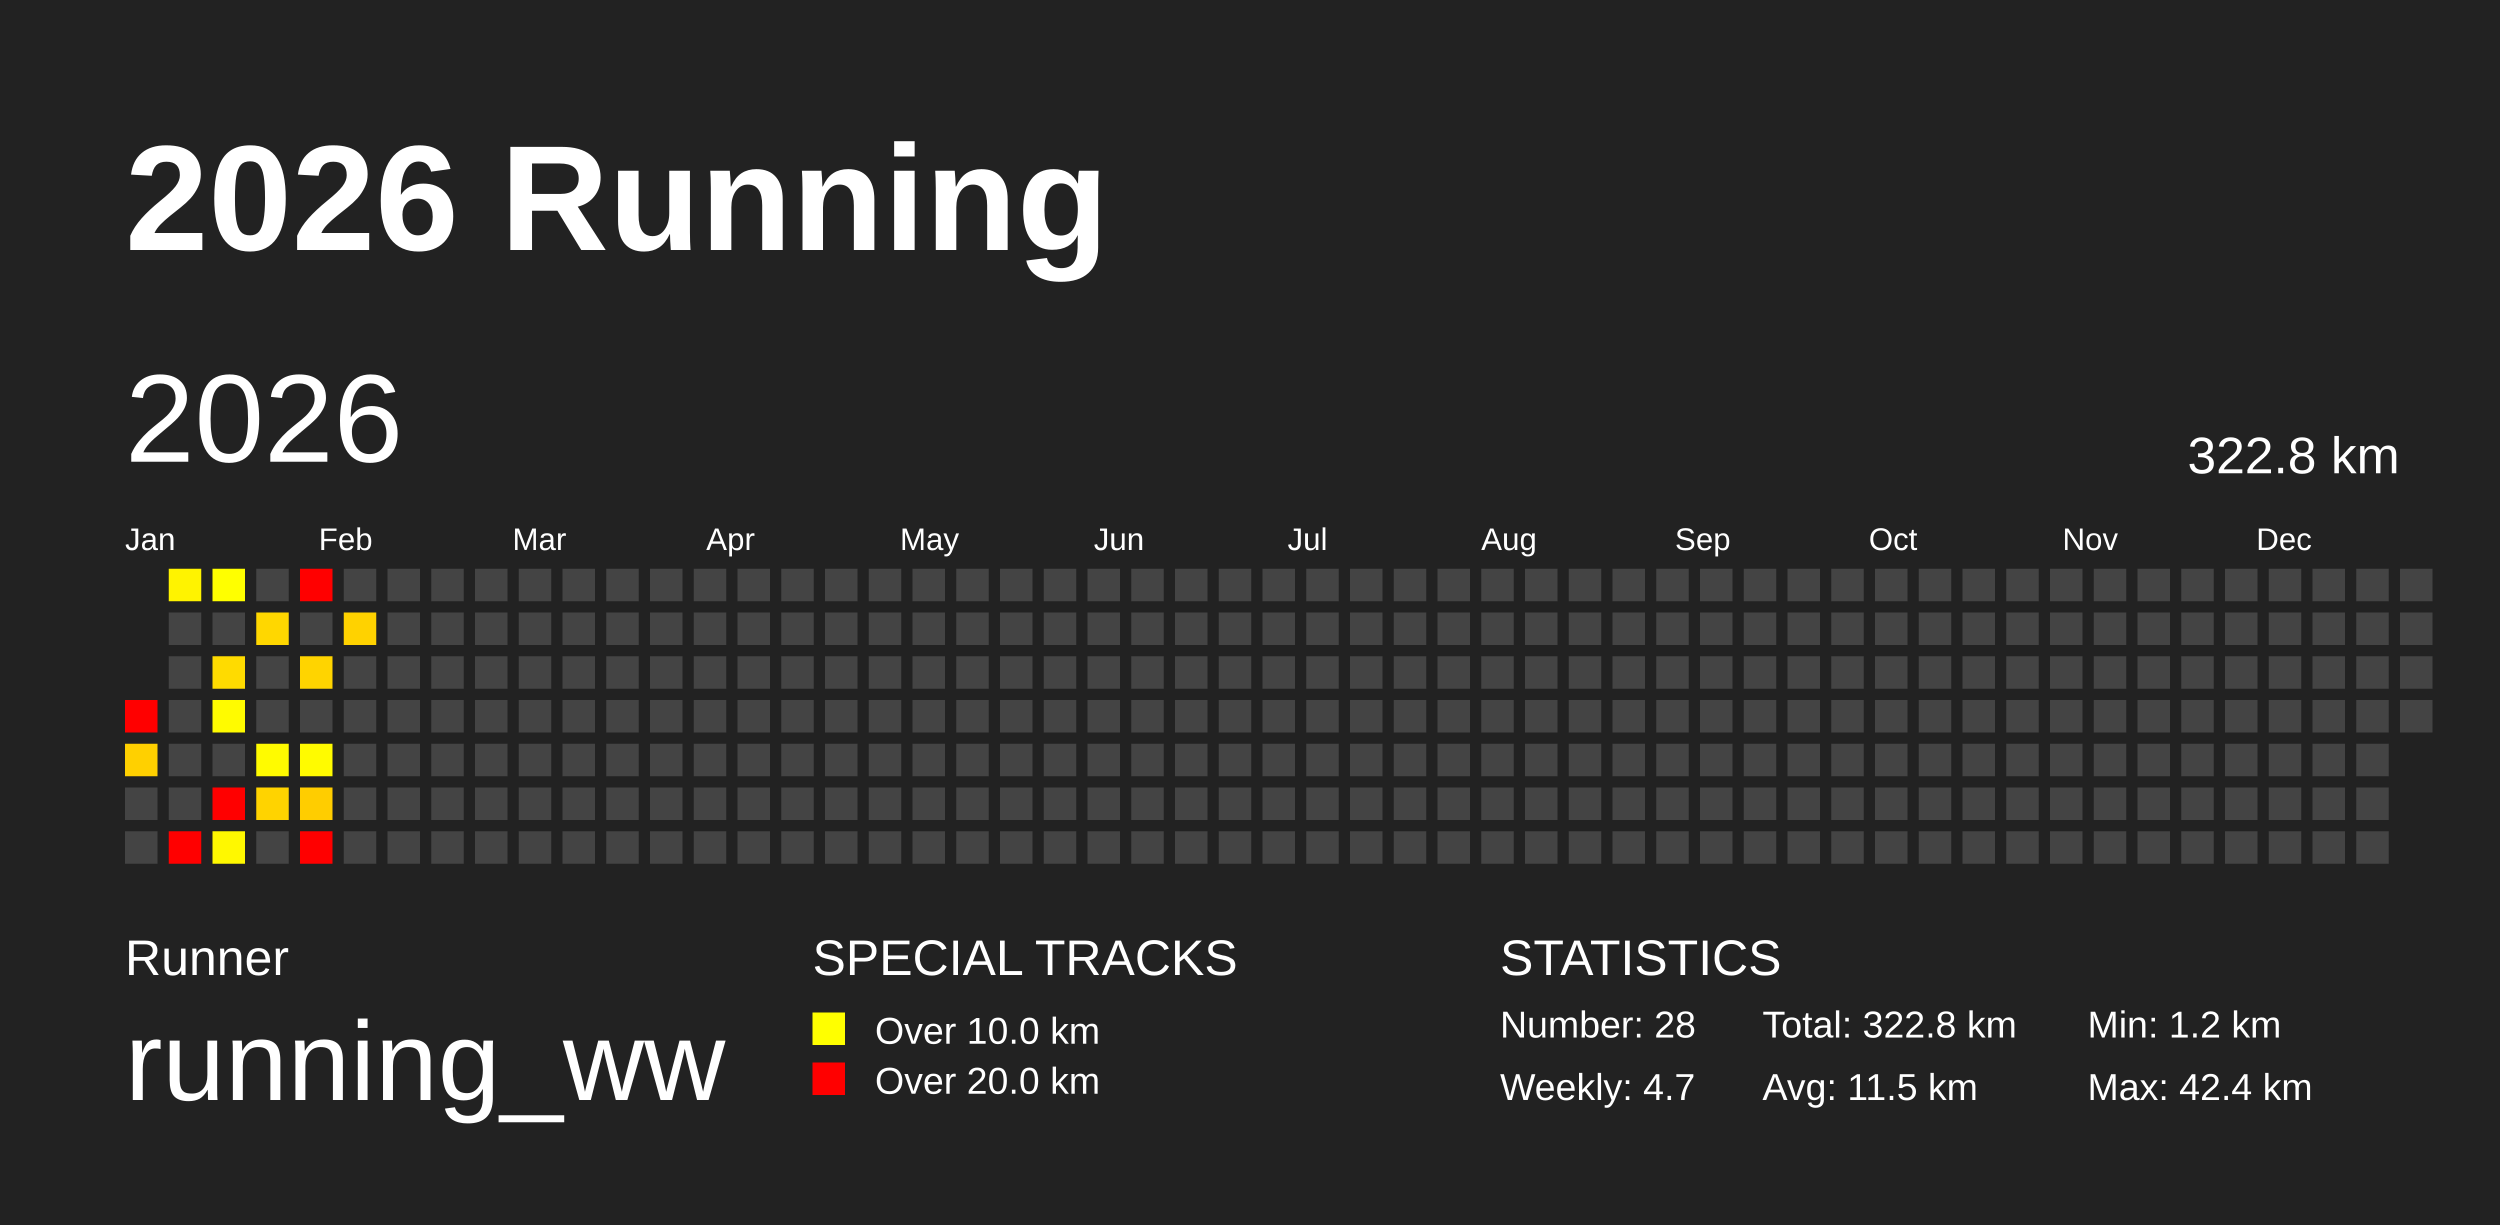
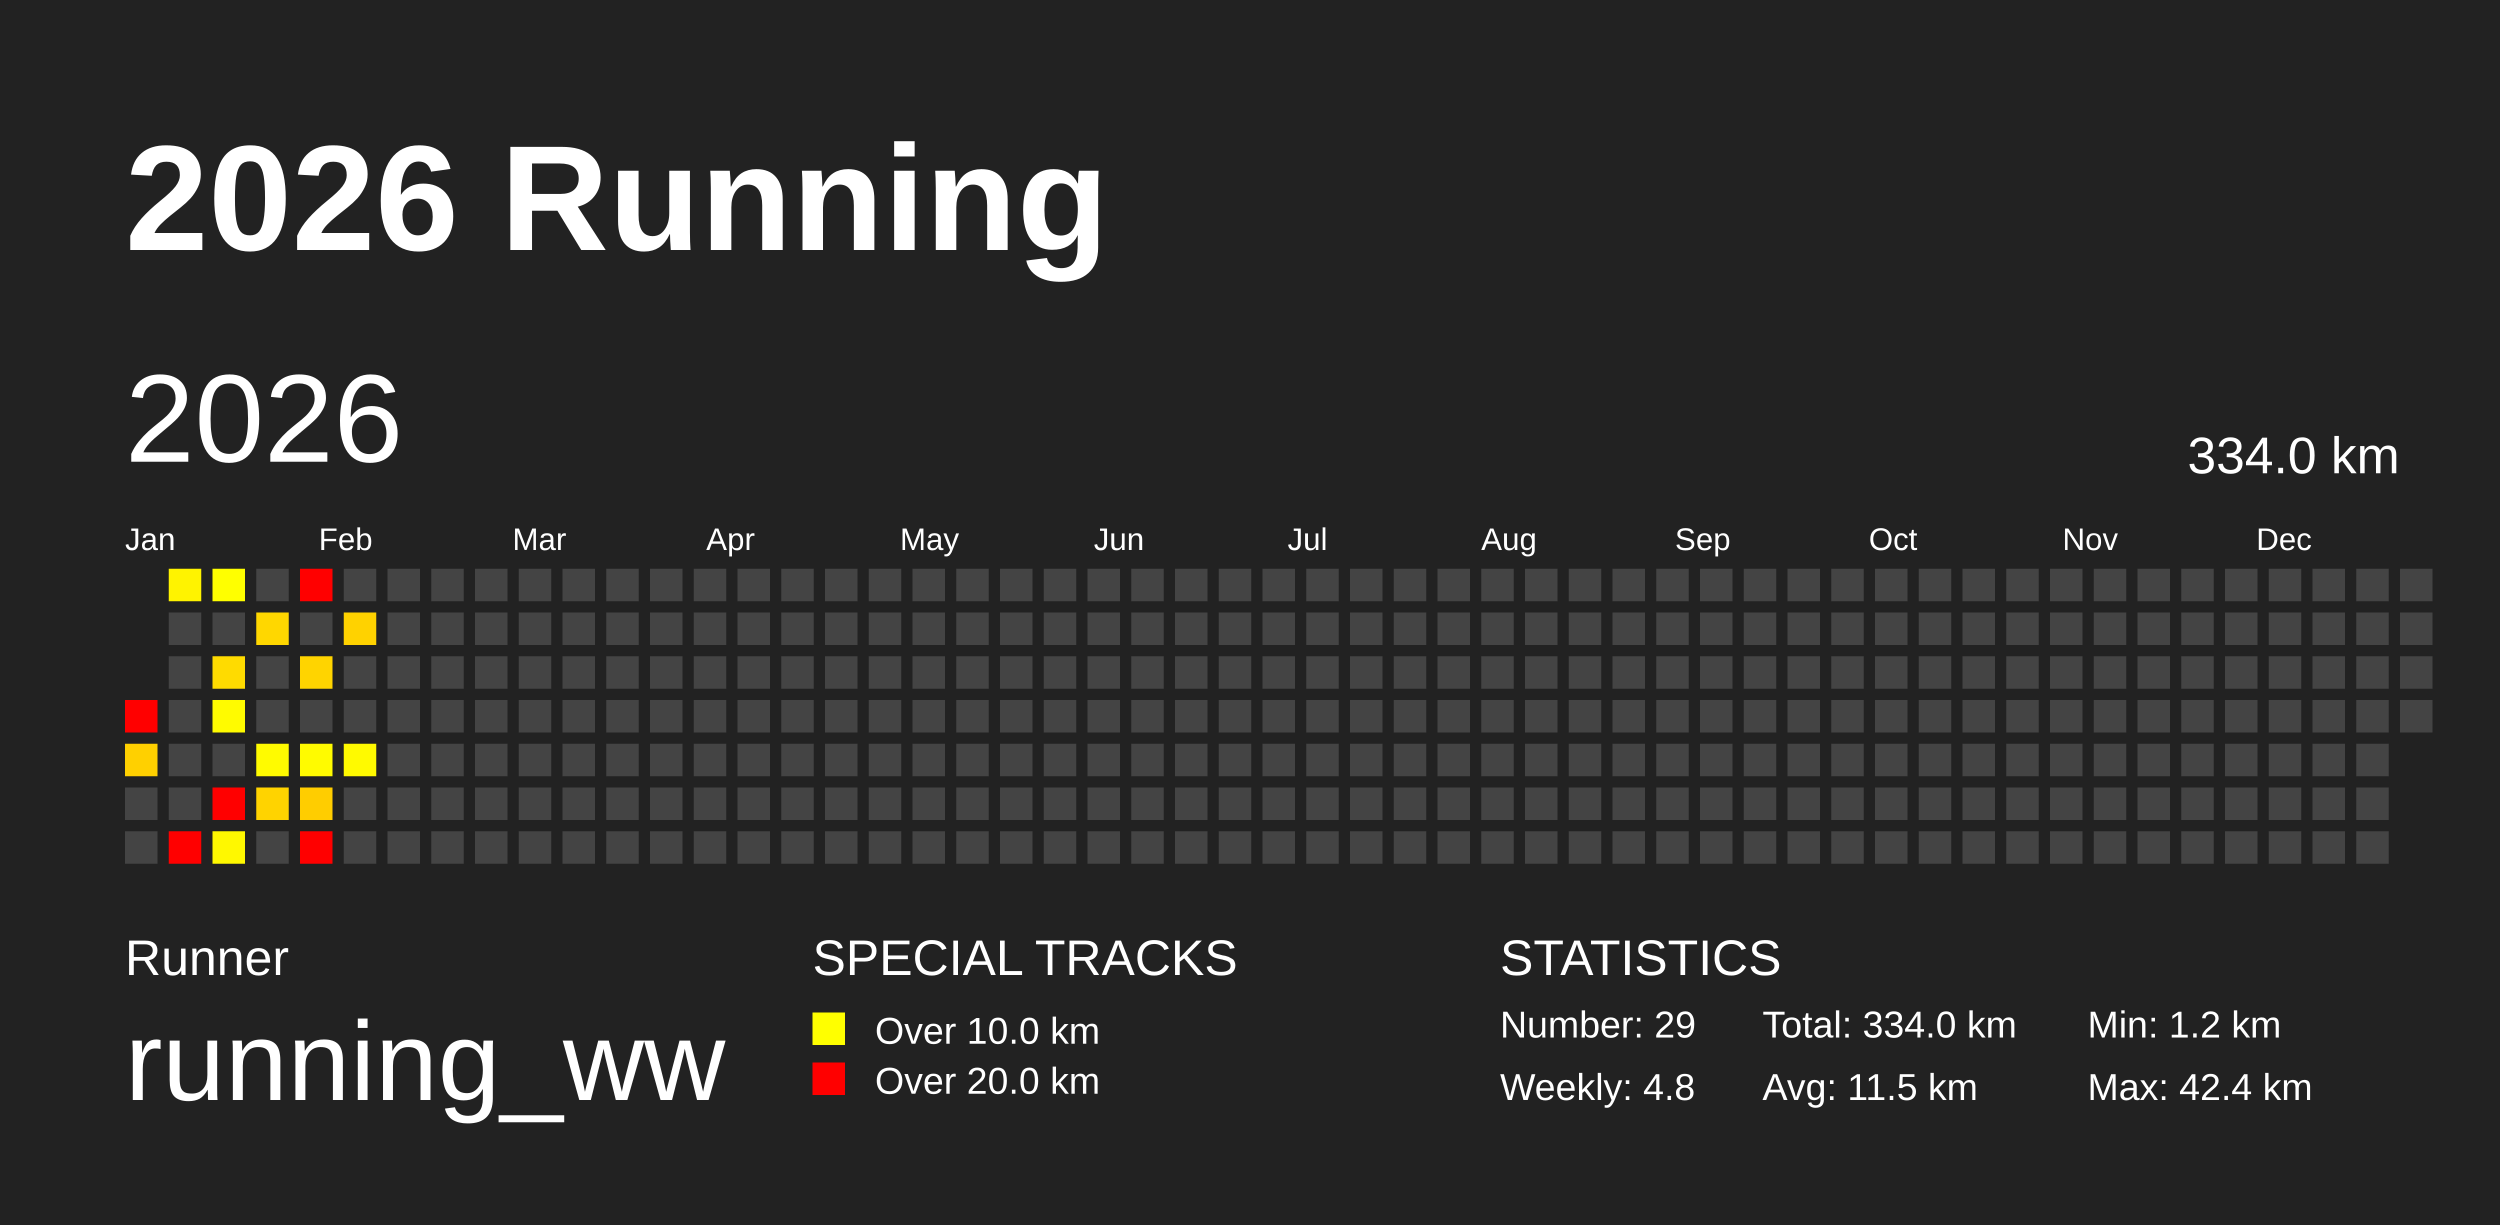
<svg xmlns="http://www.w3.org/2000/svg" baseProfile="full" height="98mm" version="1.1" viewBox="0,0,200,98" width="200mm">
  <defs />
  <rect fill="#222222" height="98" width="200" x="0" y="0" />
  <text fill="#FFFFFF" style="font-size:12px; font-family:Arial; font-weight:bold;" x="10" y="20">2026 Running</text>
  <text fill="#FFFFFF" style="font-size:4px; font-family:Arial" x="10" y="78">Runner</text>
  <text fill="#FFFFFF" style="font-size:9px; font-family:Arial" x="10" y="88">running_ww</text>
  <text fill="#FFFFFF" style="font-size:4px; font-family:Arial" x="65" y="78">SPECIAL TRACKS</text>
  <rect fill="yellow" height="2.6" width="2.6" x="65" y="81" />
  <text fill="#FFFFFF" style="font-size:3px; font-family:Arial" x="70" y="83.5">Over 10.0 km</text>
  <rect fill="red" height="2.6" width="2.6" x="65" y="85" />
  <text fill="#FFFFFF" style="font-size:3px; font-family:Arial" x="70" y="87.5">Over 20.0 km</text>
  <text fill="#FFFFFF" style="font-size:4px; font-family:Arial" x="120" y="78">STATISTICS</text>
-   <text fill="#FFFFFF" style="font-size:3px; font-family:Arial" x="120" y="83">Number: 28</text>
-   <text fill="#FFFFFF" style="font-size:3px; font-family:Arial" x="120" y="88">Weekly: 4.7</text>
-   <text fill="#FFFFFF" style="font-size:3px; font-family:Arial" x="141" y="83">Total: 322.8 km</text>
+   <text fill="#FFFFFF" style="font-size:3px; font-family:Arial" x="120" y="83">Number: 29</text>
+   <text fill="#FFFFFF" style="font-size:3px; font-family:Arial" x="120" y="88">Weekly: 4.8</text>
+   <text fill="#FFFFFF" style="font-size:3px; font-family:Arial" x="141" y="83">Total: 334.0 km</text>
  <text fill="#FFFFFF" style="font-size:3px; font-family:Arial" x="141" y="88">Avg: 11.5 km</text>
  <text fill="#FFFFFF" style="font-size:3px; font-family:Arial" x="167" y="83">Min: 1.2 km</text>
  <text fill="#FFFFFF" style="font-size:3px; font-family:Arial" x="167" y="88">Max: 42.4 km</text>
  <text dominant-baseline="hanging" fill="#FFFFFF" style="font-size:10.0px; font-family:Arial;" x="10" y="30">2026</text>
-   <text dominant-baseline="hanging" fill="#FFFFFF" style="font-size:4.125px; font-family:Arial;" x="175" y="35">322.8 km</text>
+   <text dominant-baseline="hanging" fill="#FFFFFF" style="font-size:4.125px; font-family:Arial;" x="175" y="35">334.0 km</text>
  <text fill="#FFFFFF" style="font-size:2.5px; font-family:Arial" x="10.0" y="44">Jan</text>
  <text fill="#FFFFFF" style="font-size:2.5px; font-family:Arial" x="25.5" y="44">Feb</text>
  <text fill="#FFFFFF" style="font-size:2.5px; font-family:Arial" x="41.0" y="44">Mar</text>
  <text fill="#FFFFFF" style="font-size:2.5px; font-family:Arial" x="56.5" y="44">Apr</text>
  <text fill="#FFFFFF" style="font-size:2.5px; font-family:Arial" x="72.0" y="44">May</text>
  <text fill="#FFFFFF" style="font-size:2.5px; font-family:Arial" x="87.5" y="44">Jun</text>
  <text fill="#FFFFFF" style="font-size:2.5px; font-family:Arial" x="103.0" y="44">Jul</text>
  <text fill="#FFFFFF" style="font-size:2.5px; font-family:Arial" x="118.5" y="44">Aug</text>
  <text fill="#FFFFFF" style="font-size:2.5px; font-family:Arial" x="134.0" y="44">Sep</text>
  <text fill="#FFFFFF" style="font-size:2.5px; font-family:Arial" x="149.5" y="44">Oct</text>
  <text fill="#FFFFFF" style="font-size:2.5px; font-family:Arial" x="165.0" y="44">Nov</text>
  <text fill="#FFFFFF" style="font-size:2.5px; font-family:Arial" x="180.5" y="44">Dec</text>
  <rect fill="red" height="2.6" width="2.6" x="10.0" y="56.0" />
  <rect fill="#ffd000" height="2.6" width="2.6" x="10.0" y="59.5" />
  <rect fill="#444444" height="2.6" width="2.6" x="10.0" y="63.0" />
  <rect fill="#444444" height="2.6" width="2.6" x="10.0" y="66.5" />
  <rect fill="#fff300" height="2.6" width="2.6" x="13.5" y="45.5" />
  <rect fill="#444444" height="2.6" width="2.6" x="13.5" y="49.0" />
  <rect fill="#444444" height="2.6" width="2.6" x="13.5" y="52.5" />
  <rect fill="#444444" height="2.6" width="2.6" x="13.5" y="56.0" />
  <rect fill="#444444" height="2.6" width="2.6" x="13.5" y="59.5" />
  <rect fill="#444444" height="2.6" width="2.6" x="13.5" y="63.0" />
  <rect fill="red" height="2.6" width="2.6" x="13.5" y="66.5" />
  <rect fill="#ffff00" height="2.6" width="2.6" x="17.0" y="45.5" />
  <rect fill="#444444" height="2.6" width="2.6" x="17.0" y="49.0" />
  <rect fill="#ffdb00" height="2.6" width="2.6" x="17.0" y="52.5" />
  <rect fill="#fffb00" height="2.6" width="2.6" x="17.0" y="56.0" />
  <rect fill="#444444" height="2.6" width="2.6" x="17.0" y="59.5" />
  <rect fill="red" height="2.6" width="2.6" x="17.0" y="63.0" />
  <rect fill="#fff800" height="2.6" width="2.6" x="17.0" y="66.5" />
  <rect fill="#444444" height="2.6" width="2.6" x="20.5" y="45.5" />
  <rect fill="#ffd700" height="2.6" width="2.6" x="20.5" y="49.0" />
  <rect fill="#444444" height="2.6" width="2.6" x="20.5" y="52.5" />
  <rect fill="#444444" height="2.6" width="2.6" x="20.5" y="56.0" />
  <rect fill="#fffb00" height="2.6" width="2.6" x="20.5" y="59.5" />
  <rect fill="#ffd300" height="2.6" width="2.6" x="20.5" y="63.0" />
  <rect fill="#444444" height="2.6" width="2.6" x="20.5" y="66.5" />
  <rect fill="red" height="2.6" width="2.6" x="24.0" y="45.5" />
  <rect fill="#444444" height="2.6" width="2.6" x="24.0" y="49.0" />
  <rect fill="#ffd400" height="2.6" width="2.6" x="24.0" y="52.5" />
  <rect fill="#444444" height="2.6" width="2.6" x="24.0" y="56.0" />
  <rect fill="#fffb00" height="2.6" width="2.6" x="24.0" y="59.5" />
  <rect fill="#ffcd00" height="2.6" width="2.6" x="24.0" y="63.0" />
  <rect fill="red" height="2.6" width="2.6" x="24.0" y="66.5" />
  <rect fill="#444444" height="2.6" width="2.6" x="27.5" y="45.5" />
  <rect fill="#ffd200" height="2.6" width="2.6" x="27.5" y="49.0" />
  <rect fill="#444444" height="2.6" width="2.6" x="27.5" y="52.5" />
  <rect fill="#444444" height="2.6" width="2.6" x="27.5" y="56.0" />
-   <rect fill="#444444" height="2.6" width="2.6" x="27.5" y="59.5" />
+   <rect fill="#fffa00" height="2.6" width="2.6" x="27.5" y="59.5" />
  <rect fill="#444444" height="2.6" width="2.6" x="27.5" y="63.0" />
  <rect fill="#444444" height="2.6" width="2.6" x="27.5" y="66.5" />
  <rect fill="#444444" height="2.6" width="2.6" x="31.0" y="45.5" />
  <rect fill="#444444" height="2.6" width="2.6" x="31.0" y="49.0" />
  <rect fill="#444444" height="2.6" width="2.6" x="31.0" y="52.5" />
  <rect fill="#444444" height="2.6" width="2.6" x="31.0" y="56.0" />
  <rect fill="#444444" height="2.6" width="2.6" x="31.0" y="59.5" />
  <rect fill="#444444" height="2.6" width="2.6" x="31.0" y="63.0" />
  <rect fill="#444444" height="2.6" width="2.6" x="31.0" y="66.5" />
  <rect fill="#444444" height="2.6" width="2.6" x="34.5" y="45.5" />
  <rect fill="#444444" height="2.6" width="2.6" x="34.5" y="49.0" />
  <rect fill="#444444" height="2.6" width="2.6" x="34.5" y="52.5" />
  <rect fill="#444444" height="2.6" width="2.6" x="34.5" y="56.0" />
  <rect fill="#444444" height="2.6" width="2.6" x="34.5" y="59.5" />
  <rect fill="#444444" height="2.6" width="2.6" x="34.5" y="63.0" />
  <rect fill="#444444" height="2.6" width="2.6" x="34.5" y="66.5" />
  <rect fill="#444444" height="2.6" width="2.6" x="38.0" y="45.5" />
  <rect fill="#444444" height="2.6" width="2.6" x="38.0" y="49.0" />
  <rect fill="#444444" height="2.6" width="2.6" x="38.0" y="52.5" />
  <rect fill="#444444" height="2.6" width="2.6" x="38.0" y="56.0" />
  <rect fill="#444444" height="2.6" width="2.6" x="38.0" y="59.5" />
  <rect fill="#444444" height="2.6" width="2.6" x="38.0" y="63.0" />
  <rect fill="#444444" height="2.6" width="2.6" x="38.0" y="66.5" />
  <rect fill="#444444" height="2.6" width="2.6" x="41.5" y="45.5" />
  <rect fill="#444444" height="2.6" width="2.6" x="41.5" y="49.0" />
  <rect fill="#444444" height="2.6" width="2.6" x="41.5" y="52.5" />
  <rect fill="#444444" height="2.6" width="2.6" x="41.5" y="56.0" />
  <rect fill="#444444" height="2.6" width="2.6" x="41.5" y="59.5" />
  <rect fill="#444444" height="2.6" width="2.6" x="41.5" y="63.0" />
  <rect fill="#444444" height="2.6" width="2.6" x="41.5" y="66.5" />
  <rect fill="#444444" height="2.6" width="2.6" x="45.0" y="45.5" />
  <rect fill="#444444" height="2.6" width="2.6" x="45.0" y="49.0" />
  <rect fill="#444444" height="2.6" width="2.6" x="45.0" y="52.5" />
  <rect fill="#444444" height="2.6" width="2.6" x="45.0" y="56.0" />
  <rect fill="#444444" height="2.6" width="2.6" x="45.0" y="59.5" />
  <rect fill="#444444" height="2.6" width="2.6" x="45.0" y="63.0" />
  <rect fill="#444444" height="2.6" width="2.6" x="45.0" y="66.5" />
  <rect fill="#444444" height="2.6" width="2.6" x="48.5" y="45.5" />
  <rect fill="#444444" height="2.6" width="2.6" x="48.5" y="49.0" />
  <rect fill="#444444" height="2.6" width="2.6" x="48.5" y="52.5" />
  <rect fill="#444444" height="2.6" width="2.6" x="48.5" y="56.0" />
  <rect fill="#444444" height="2.6" width="2.6" x="48.5" y="59.5" />
  <rect fill="#444444" height="2.6" width="2.6" x="48.5" y="63.0" />
  <rect fill="#444444" height="2.6" width="2.6" x="48.5" y="66.5" />
  <rect fill="#444444" height="2.6" width="2.6" x="52.0" y="45.5" />
  <rect fill="#444444" height="2.6" width="2.6" x="52.0" y="49.0" />
  <rect fill="#444444" height="2.6" width="2.6" x="52.0" y="52.5" />
  <rect fill="#444444" height="2.6" width="2.6" x="52.0" y="56.0" />
  <rect fill="#444444" height="2.6" width="2.6" x="52.0" y="59.5" />
  <rect fill="#444444" height="2.6" width="2.6" x="52.0" y="63.0" />
  <rect fill="#444444" height="2.6" width="2.6" x="52.0" y="66.5" />
  <rect fill="#444444" height="2.6" width="2.6" x="55.5" y="45.5" />
  <rect fill="#444444" height="2.6" width="2.6" x="55.5" y="49.0" />
  <rect fill="#444444" height="2.6" width="2.6" x="55.5" y="52.5" />
  <rect fill="#444444" height="2.6" width="2.6" x="55.5" y="56.0" />
  <rect fill="#444444" height="2.6" width="2.6" x="55.5" y="59.5" />
  <rect fill="#444444" height="2.6" width="2.6" x="55.5" y="63.0" />
  <rect fill="#444444" height="2.6" width="2.6" x="55.5" y="66.5" />
  <rect fill="#444444" height="2.6" width="2.6" x="59.0" y="45.5" />
  <rect fill="#444444" height="2.6" width="2.6" x="59.0" y="49.0" />
  <rect fill="#444444" height="2.6" width="2.6" x="59.0" y="52.5" />
  <rect fill="#444444" height="2.6" width="2.6" x="59.0" y="56.0" />
  <rect fill="#444444" height="2.6" width="2.6" x="59.0" y="59.5" />
  <rect fill="#444444" height="2.6" width="2.6" x="59.0" y="63.0" />
  <rect fill="#444444" height="2.6" width="2.6" x="59.0" y="66.5" />
  <rect fill="#444444" height="2.6" width="2.6" x="62.5" y="45.5" />
  <rect fill="#444444" height="2.6" width="2.6" x="62.5" y="49.0" />
  <rect fill="#444444" height="2.6" width="2.6" x="62.5" y="52.5" />
  <rect fill="#444444" height="2.6" width="2.6" x="62.5" y="56.0" />
  <rect fill="#444444" height="2.6" width="2.6" x="62.5" y="59.5" />
  <rect fill="#444444" height="2.6" width="2.6" x="62.5" y="63.0" />
  <rect fill="#444444" height="2.6" width="2.6" x="62.5" y="66.5" />
  <rect fill="#444444" height="2.6" width="2.6" x="66.0" y="45.5" />
  <rect fill="#444444" height="2.6" width="2.6" x="66.0" y="49.0" />
  <rect fill="#444444" height="2.6" width="2.6" x="66.0" y="52.5" />
  <rect fill="#444444" height="2.6" width="2.6" x="66.0" y="56.0" />
  <rect fill="#444444" height="2.6" width="2.6" x="66.0" y="59.5" />
  <rect fill="#444444" height="2.6" width="2.6" x="66.0" y="63.0" />
  <rect fill="#444444" height="2.6" width="2.6" x="66.0" y="66.5" />
  <rect fill="#444444" height="2.6" width="2.6" x="69.5" y="45.5" />
  <rect fill="#444444" height="2.6" width="2.6" x="69.5" y="49.0" />
  <rect fill="#444444" height="2.6" width="2.6" x="69.5" y="52.5" />
  <rect fill="#444444" height="2.6" width="2.6" x="69.5" y="56.0" />
  <rect fill="#444444" height="2.6" width="2.6" x="69.5" y="59.5" />
  <rect fill="#444444" height="2.6" width="2.6" x="69.5" y="63.0" />
  <rect fill="#444444" height="2.6" width="2.6" x="69.5" y="66.5" />
  <rect fill="#444444" height="2.6" width="2.6" x="73.0" y="45.5" />
  <rect fill="#444444" height="2.6" width="2.6" x="73.0" y="49.0" />
  <rect fill="#444444" height="2.6" width="2.6" x="73.0" y="52.5" />
  <rect fill="#444444" height="2.6" width="2.6" x="73.0" y="56.0" />
  <rect fill="#444444" height="2.6" width="2.6" x="73.0" y="59.5" />
  <rect fill="#444444" height="2.6" width="2.6" x="73.0" y="63.0" />
  <rect fill="#444444" height="2.6" width="2.6" x="73.0" y="66.5" />
  <rect fill="#444444" height="2.6" width="2.6" x="76.5" y="45.5" />
  <rect fill="#444444" height="2.6" width="2.6" x="76.5" y="49.0" />
  <rect fill="#444444" height="2.6" width="2.6" x="76.5" y="52.5" />
  <rect fill="#444444" height="2.6" width="2.6" x="76.5" y="56.0" />
  <rect fill="#444444" height="2.6" width="2.6" x="76.5" y="59.5" />
  <rect fill="#444444" height="2.6" width="2.6" x="76.5" y="63.0" />
  <rect fill="#444444" height="2.6" width="2.6" x="76.5" y="66.5" />
  <rect fill="#444444" height="2.6" width="2.6" x="80.0" y="45.5" />
  <rect fill="#444444" height="2.6" width="2.6" x="80.0" y="49.0" />
  <rect fill="#444444" height="2.6" width="2.6" x="80.0" y="52.5" />
  <rect fill="#444444" height="2.6" width="2.6" x="80.0" y="56.0" />
  <rect fill="#444444" height="2.6" width="2.6" x="80.0" y="59.5" />
  <rect fill="#444444" height="2.6" width="2.6" x="80.0" y="63.0" />
  <rect fill="#444444" height="2.6" width="2.6" x="80.0" y="66.5" />
  <rect fill="#444444" height="2.6" width="2.6" x="83.5" y="45.5" />
  <rect fill="#444444" height="2.6" width="2.6" x="83.5" y="49.0" />
  <rect fill="#444444" height="2.6" width="2.6" x="83.5" y="52.5" />
  <rect fill="#444444" height="2.6" width="2.6" x="83.5" y="56.0" />
  <rect fill="#444444" height="2.6" width="2.6" x="83.5" y="59.5" />
  <rect fill="#444444" height="2.6" width="2.6" x="83.5" y="63.0" />
  <rect fill="#444444" height="2.6" width="2.6" x="83.5" y="66.5" />
  <rect fill="#444444" height="2.6" width="2.6" x="87.0" y="45.5" />
  <rect fill="#444444" height="2.6" width="2.6" x="87.0" y="49.0" />
  <rect fill="#444444" height="2.6" width="2.6" x="87.0" y="52.5" />
  <rect fill="#444444" height="2.6" width="2.6" x="87.0" y="56.0" />
  <rect fill="#444444" height="2.6" width="2.6" x="87.0" y="59.5" />
  <rect fill="#444444" height="2.6" width="2.6" x="87.0" y="63.0" />
  <rect fill="#444444" height="2.6" width="2.6" x="87.0" y="66.5" />
  <rect fill="#444444" height="2.6" width="2.6" x="90.5" y="45.5" />
  <rect fill="#444444" height="2.6" width="2.6" x="90.5" y="49.0" />
  <rect fill="#444444" height="2.6" width="2.6" x="90.5" y="52.5" />
  <rect fill="#444444" height="2.6" width="2.6" x="90.5" y="56.0" />
  <rect fill="#444444" height="2.6" width="2.6" x="90.5" y="59.5" />
  <rect fill="#444444" height="2.6" width="2.6" x="90.5" y="63.0" />
  <rect fill="#444444" height="2.6" width="2.6" x="90.5" y="66.5" />
  <rect fill="#444444" height="2.6" width="2.6" x="94.0" y="45.5" />
  <rect fill="#444444" height="2.6" width="2.6" x="94.0" y="49.0" />
  <rect fill="#444444" height="2.6" width="2.6" x="94.0" y="52.5" />
  <rect fill="#444444" height="2.6" width="2.6" x="94.0" y="56.0" />
  <rect fill="#444444" height="2.6" width="2.6" x="94.0" y="59.5" />
  <rect fill="#444444" height="2.6" width="2.6" x="94.0" y="63.0" />
  <rect fill="#444444" height="2.6" width="2.6" x="94.0" y="66.5" />
  <rect fill="#444444" height="2.6" width="2.6" x="97.5" y="45.5" />
  <rect fill="#444444" height="2.6" width="2.6" x="97.5" y="49.0" />
  <rect fill="#444444" height="2.6" width="2.6" x="97.5" y="52.5" />
  <rect fill="#444444" height="2.6" width="2.6" x="97.5" y="56.0" />
  <rect fill="#444444" height="2.6" width="2.6" x="97.5" y="59.5" />
  <rect fill="#444444" height="2.6" width="2.6" x="97.5" y="63.0" />
  <rect fill="#444444" height="2.6" width="2.6" x="97.5" y="66.5" />
  <rect fill="#444444" height="2.6" width="2.6" x="101.0" y="45.5" />
  <rect fill="#444444" height="2.6" width="2.6" x="101.0" y="49.0" />
  <rect fill="#444444" height="2.6" width="2.6" x="101.0" y="52.5" />
  <rect fill="#444444" height="2.6" width="2.6" x="101.0" y="56.0" />
  <rect fill="#444444" height="2.6" width="2.6" x="101.0" y="59.5" />
  <rect fill="#444444" height="2.6" width="2.6" x="101.0" y="63.0" />
  <rect fill="#444444" height="2.6" width="2.6" x="101.0" y="66.5" />
  <rect fill="#444444" height="2.6" width="2.6" x="104.5" y="45.5" />
  <rect fill="#444444" height="2.6" width="2.6" x="104.5" y="49.0" />
  <rect fill="#444444" height="2.6" width="2.6" x="104.5" y="52.5" />
  <rect fill="#444444" height="2.6" width="2.6" x="104.5" y="56.0" />
  <rect fill="#444444" height="2.6" width="2.6" x="104.5" y="59.5" />
  <rect fill="#444444" height="2.6" width="2.6" x="104.5" y="63.0" />
  <rect fill="#444444" height="2.6" width="2.6" x="104.5" y="66.5" />
  <rect fill="#444444" height="2.6" width="2.6" x="108.0" y="45.5" />
  <rect fill="#444444" height="2.6" width="2.6" x="108.0" y="49.0" />
  <rect fill="#444444" height="2.6" width="2.6" x="108.0" y="52.5" />
  <rect fill="#444444" height="2.6" width="2.6" x="108.0" y="56.0" />
  <rect fill="#444444" height="2.6" width="2.6" x="108.0" y="59.5" />
  <rect fill="#444444" height="2.6" width="2.6" x="108.0" y="63.0" />
  <rect fill="#444444" height="2.6" width="2.6" x="108.0" y="66.5" />
  <rect fill="#444444" height="2.6" width="2.6" x="111.5" y="45.5" />
  <rect fill="#444444" height="2.6" width="2.6" x="111.5" y="49.0" />
  <rect fill="#444444" height="2.6" width="2.6" x="111.5" y="52.5" />
  <rect fill="#444444" height="2.6" width="2.6" x="111.5" y="56.0" />
  <rect fill="#444444" height="2.6" width="2.6" x="111.5" y="59.5" />
  <rect fill="#444444" height="2.6" width="2.6" x="111.5" y="63.0" />
  <rect fill="#444444" height="2.6" width="2.6" x="111.5" y="66.5" />
  <rect fill="#444444" height="2.6" width="2.6" x="115.0" y="45.5" />
  <rect fill="#444444" height="2.6" width="2.6" x="115.0" y="49.0" />
  <rect fill="#444444" height="2.6" width="2.6" x="115.0" y="52.5" />
  <rect fill="#444444" height="2.6" width="2.6" x="115.0" y="56.0" />
  <rect fill="#444444" height="2.6" width="2.6" x="115.0" y="59.5" />
  <rect fill="#444444" height="2.6" width="2.6" x="115.0" y="63.0" />
  <rect fill="#444444" height="2.6" width="2.6" x="115.0" y="66.5" />
  <rect fill="#444444" height="2.6" width="2.6" x="118.5" y="45.5" />
  <rect fill="#444444" height="2.6" width="2.6" x="118.5" y="49.0" />
  <rect fill="#444444" height="2.6" width="2.6" x="118.5" y="52.5" />
  <rect fill="#444444" height="2.6" width="2.6" x="118.5" y="56.0" />
  <rect fill="#444444" height="2.6" width="2.6" x="118.5" y="59.5" />
  <rect fill="#444444" height="2.6" width="2.6" x="118.5" y="63.0" />
  <rect fill="#444444" height="2.6" width="2.6" x="118.5" y="66.5" />
  <rect fill="#444444" height="2.6" width="2.6" x="122.0" y="45.5" />
  <rect fill="#444444" height="2.6" width="2.6" x="122.0" y="49.0" />
  <rect fill="#444444" height="2.6" width="2.6" x="122.0" y="52.5" />
  <rect fill="#444444" height="2.6" width="2.6" x="122.0" y="56.0" />
  <rect fill="#444444" height="2.6" width="2.6" x="122.0" y="59.5" />
  <rect fill="#444444" height="2.6" width="2.6" x="122.0" y="63.0" />
  <rect fill="#444444" height="2.6" width="2.6" x="122.0" y="66.5" />
  <rect fill="#444444" height="2.6" width="2.6" x="125.5" y="45.5" />
  <rect fill="#444444" height="2.6" width="2.6" x="125.5" y="49.0" />
  <rect fill="#444444" height="2.6" width="2.6" x="125.5" y="52.5" />
  <rect fill="#444444" height="2.6" width="2.6" x="125.5" y="56.0" />
  <rect fill="#444444" height="2.6" width="2.6" x="125.5" y="59.5" />
  <rect fill="#444444" height="2.6" width="2.6" x="125.5" y="63.0" />
  <rect fill="#444444" height="2.6" width="2.6" x="125.5" y="66.5" />
  <rect fill="#444444" height="2.6" width="2.6" x="129.0" y="45.5" />
  <rect fill="#444444" height="2.6" width="2.6" x="129.0" y="49.0" />
  <rect fill="#444444" height="2.6" width="2.6" x="129.0" y="52.5" />
  <rect fill="#444444" height="2.6" width="2.6" x="129.0" y="56.0" />
  <rect fill="#444444" height="2.6" width="2.6" x="129.0" y="59.5" />
  <rect fill="#444444" height="2.6" width="2.6" x="129.0" y="63.0" />
  <rect fill="#444444" height="2.6" width="2.6" x="129.0" y="66.5" />
  <rect fill="#444444" height="2.6" width="2.6" x="132.5" y="45.5" />
  <rect fill="#444444" height="2.6" width="2.6" x="132.5" y="49.0" />
  <rect fill="#444444" height="2.6" width="2.6" x="132.5" y="52.5" />
  <rect fill="#444444" height="2.6" width="2.6" x="132.5" y="56.0" />
  <rect fill="#444444" height="2.6" width="2.6" x="132.5" y="59.5" />
  <rect fill="#444444" height="2.6" width="2.6" x="132.5" y="63.0" />
  <rect fill="#444444" height="2.6" width="2.6" x="132.5" y="66.5" />
  <rect fill="#444444" height="2.6" width="2.6" x="136.0" y="45.5" />
  <rect fill="#444444" height="2.6" width="2.6" x="136.0" y="49.0" />
  <rect fill="#444444" height="2.6" width="2.6" x="136.0" y="52.5" />
  <rect fill="#444444" height="2.6" width="2.6" x="136.0" y="56.0" />
  <rect fill="#444444" height="2.6" width="2.6" x="136.0" y="59.5" />
  <rect fill="#444444" height="2.6" width="2.6" x="136.0" y="63.0" />
  <rect fill="#444444" height="2.6" width="2.6" x="136.0" y="66.5" />
  <rect fill="#444444" height="2.6" width="2.6" x="139.5" y="45.5" />
  <rect fill="#444444" height="2.6" width="2.6" x="139.5" y="49.0" />
  <rect fill="#444444" height="2.6" width="2.6" x="139.5" y="52.5" />
  <rect fill="#444444" height="2.6" width="2.6" x="139.5" y="56.0" />
  <rect fill="#444444" height="2.6" width="2.6" x="139.5" y="59.5" />
  <rect fill="#444444" height="2.6" width="2.6" x="139.5" y="63.0" />
  <rect fill="#444444" height="2.6" width="2.6" x="139.5" y="66.5" />
  <rect fill="#444444" height="2.6" width="2.6" x="143.0" y="45.5" />
  <rect fill="#444444" height="2.6" width="2.6" x="143.0" y="49.0" />
  <rect fill="#444444" height="2.6" width="2.6" x="143.0" y="52.5" />
  <rect fill="#444444" height="2.6" width="2.6" x="143.0" y="56.0" />
  <rect fill="#444444" height="2.6" width="2.6" x="143.0" y="59.5" />
  <rect fill="#444444" height="2.6" width="2.6" x="143.0" y="63.0" />
  <rect fill="#444444" height="2.6" width="2.6" x="143.0" y="66.5" />
  <rect fill="#444444" height="2.6" width="2.6" x="146.5" y="45.5" />
  <rect fill="#444444" height="2.6" width="2.6" x="146.5" y="49.0" />
  <rect fill="#444444" height="2.6" width="2.6" x="146.5" y="52.5" />
  <rect fill="#444444" height="2.6" width="2.6" x="146.5" y="56.0" />
  <rect fill="#444444" height="2.6" width="2.6" x="146.5" y="59.5" />
  <rect fill="#444444" height="2.6" width="2.6" x="146.5" y="63.0" />
  <rect fill="#444444" height="2.6" width="2.6" x="146.5" y="66.5" />
  <rect fill="#444444" height="2.6" width="2.6" x="150.0" y="45.5" />
  <rect fill="#444444" height="2.6" width="2.6" x="150.0" y="49.0" />
  <rect fill="#444444" height="2.6" width="2.6" x="150.0" y="52.5" />
  <rect fill="#444444" height="2.6" width="2.6" x="150.0" y="56.0" />
  <rect fill="#444444" height="2.6" width="2.6" x="150.0" y="59.5" />
  <rect fill="#444444" height="2.6" width="2.6" x="150.0" y="63.0" />
  <rect fill="#444444" height="2.6" width="2.6" x="150.0" y="66.5" />
  <rect fill="#444444" height="2.6" width="2.6" x="153.5" y="45.5" />
  <rect fill="#444444" height="2.6" width="2.6" x="153.5" y="49.0" />
  <rect fill="#444444" height="2.6" width="2.6" x="153.5" y="52.5" />
  <rect fill="#444444" height="2.6" width="2.6" x="153.5" y="56.0" />
  <rect fill="#444444" height="2.6" width="2.6" x="153.5" y="59.5" />
  <rect fill="#444444" height="2.6" width="2.6" x="153.5" y="63.0" />
  <rect fill="#444444" height="2.6" width="2.6" x="153.5" y="66.5" />
  <rect fill="#444444" height="2.6" width="2.6" x="157.0" y="45.5" />
  <rect fill="#444444" height="2.6" width="2.6" x="157.0" y="49.0" />
  <rect fill="#444444" height="2.6" width="2.6" x="157.0" y="52.5" />
  <rect fill="#444444" height="2.6" width="2.6" x="157.0" y="56.0" />
  <rect fill="#444444" height="2.6" width="2.6" x="157.0" y="59.5" />
  <rect fill="#444444" height="2.6" width="2.6" x="157.0" y="63.0" />
  <rect fill="#444444" height="2.6" width="2.6" x="157.0" y="66.5" />
  <rect fill="#444444" height="2.6" width="2.6" x="160.5" y="45.5" />
  <rect fill="#444444" height="2.6" width="2.6" x="160.5" y="49.0" />
  <rect fill="#444444" height="2.6" width="2.6" x="160.5" y="52.5" />
  <rect fill="#444444" height="2.6" width="2.6" x="160.5" y="56.0" />
  <rect fill="#444444" height="2.6" width="2.6" x="160.5" y="59.5" />
  <rect fill="#444444" height="2.6" width="2.6" x="160.5" y="63.0" />
  <rect fill="#444444" height="2.6" width="2.6" x="160.5" y="66.5" />
  <rect fill="#444444" height="2.6" width="2.6" x="164.0" y="45.5" />
  <rect fill="#444444" height="2.6" width="2.6" x="164.0" y="49.0" />
  <rect fill="#444444" height="2.6" width="2.6" x="164.0" y="52.5" />
  <rect fill="#444444" height="2.6" width="2.6" x="164.0" y="56.0" />
  <rect fill="#444444" height="2.6" width="2.6" x="164.0" y="59.5" />
  <rect fill="#444444" height="2.6" width="2.6" x="164.0" y="63.0" />
  <rect fill="#444444" height="2.6" width="2.6" x="164.0" y="66.5" />
  <rect fill="#444444" height="2.6" width="2.6" x="167.5" y="45.5" />
  <rect fill="#444444" height="2.6" width="2.6" x="167.5" y="49.0" />
  <rect fill="#444444" height="2.6" width="2.6" x="167.5" y="52.5" />
  <rect fill="#444444" height="2.6" width="2.6" x="167.5" y="56.0" />
  <rect fill="#444444" height="2.6" width="2.6" x="167.5" y="59.5" />
  <rect fill="#444444" height="2.6" width="2.6" x="167.5" y="63.0" />
  <rect fill="#444444" height="2.6" width="2.6" x="167.5" y="66.5" />
  <rect fill="#444444" height="2.6" width="2.6" x="171.0" y="45.5" />
  <rect fill="#444444" height="2.6" width="2.6" x="171.0" y="49.0" />
  <rect fill="#444444" height="2.6" width="2.6" x="171.0" y="52.5" />
  <rect fill="#444444" height="2.6" width="2.6" x="171.0" y="56.0" />
  <rect fill="#444444" height="2.6" width="2.6" x="171.0" y="59.5" />
  <rect fill="#444444" height="2.6" width="2.6" x="171.0" y="63.0" />
  <rect fill="#444444" height="2.6" width="2.6" x="171.0" y="66.5" />
  <rect fill="#444444" height="2.6" width="2.6" x="174.5" y="45.5" />
  <rect fill="#444444" height="2.6" width="2.6" x="174.5" y="49.0" />
  <rect fill="#444444" height="2.6" width="2.6" x="174.5" y="52.5" />
  <rect fill="#444444" height="2.6" width="2.6" x="174.5" y="56.0" />
  <rect fill="#444444" height="2.6" width="2.6" x="174.5" y="59.5" />
  <rect fill="#444444" height="2.6" width="2.6" x="174.5" y="63.0" />
  <rect fill="#444444" height="2.6" width="2.6" x="174.5" y="66.5" />
  <rect fill="#444444" height="2.6" width="2.6" x="178.0" y="45.5" />
  <rect fill="#444444" height="2.6" width="2.6" x="178.0" y="49.0" />
  <rect fill="#444444" height="2.6" width="2.6" x="178.0" y="52.5" />
  <rect fill="#444444" height="2.6" width="2.6" x="178.0" y="56.0" />
  <rect fill="#444444" height="2.6" width="2.6" x="178.0" y="59.5" />
  <rect fill="#444444" height="2.6" width="2.6" x="178.0" y="63.0" />
  <rect fill="#444444" height="2.6" width="2.6" x="178.0" y="66.5" />
  <rect fill="#444444" height="2.6" width="2.6" x="181.5" y="45.5" />
  <rect fill="#444444" height="2.6" width="2.6" x="181.5" y="49.0" />
  <rect fill="#444444" height="2.6" width="2.6" x="181.5" y="52.5" />
  <rect fill="#444444" height="2.6" width="2.6" x="181.5" y="56.0" />
  <rect fill="#444444" height="2.6" width="2.6" x="181.5" y="59.5" />
  <rect fill="#444444" height="2.6" width="2.6" x="181.5" y="63.0" />
  <rect fill="#444444" height="2.6" width="2.6" x="181.5" y="66.5" />
  <rect fill="#444444" height="2.6" width="2.6" x="185.0" y="45.5" />
  <rect fill="#444444" height="2.6" width="2.6" x="185.0" y="49.0" />
  <rect fill="#444444" height="2.6" width="2.6" x="185.0" y="52.5" />
  <rect fill="#444444" height="2.6" width="2.6" x="185.0" y="56.0" />
  <rect fill="#444444" height="2.6" width="2.6" x="185.0" y="59.5" />
  <rect fill="#444444" height="2.6" width="2.6" x="185.0" y="63.0" />
  <rect fill="#444444" height="2.6" width="2.6" x="185.0" y="66.5" />
  <rect fill="#444444" height="2.6" width="2.6" x="188.5" y="45.5" />
  <rect fill="#444444" height="2.6" width="2.6" x="188.5" y="49.0" />
  <rect fill="#444444" height="2.6" width="2.6" x="188.5" y="52.5" />
  <rect fill="#444444" height="2.6" width="2.6" x="188.5" y="56.0" />
  <rect fill="#444444" height="2.6" width="2.6" x="188.5" y="59.5" />
  <rect fill="#444444" height="2.6" width="2.6" x="188.5" y="63.0" />
  <rect fill="#444444" height="2.6" width="2.6" x="188.5" y="66.5" />
  <rect fill="#444444" height="2.6" width="2.6" x="192.0" y="45.5" />
  <rect fill="#444444" height="2.6" width="2.6" x="192.0" y="49.0" />
  <rect fill="#444444" height="2.6" width="2.6" x="192.0" y="52.5" />
  <rect fill="#444444" height="2.6" width="2.6" x="192.0" y="56.0" />
</svg>
